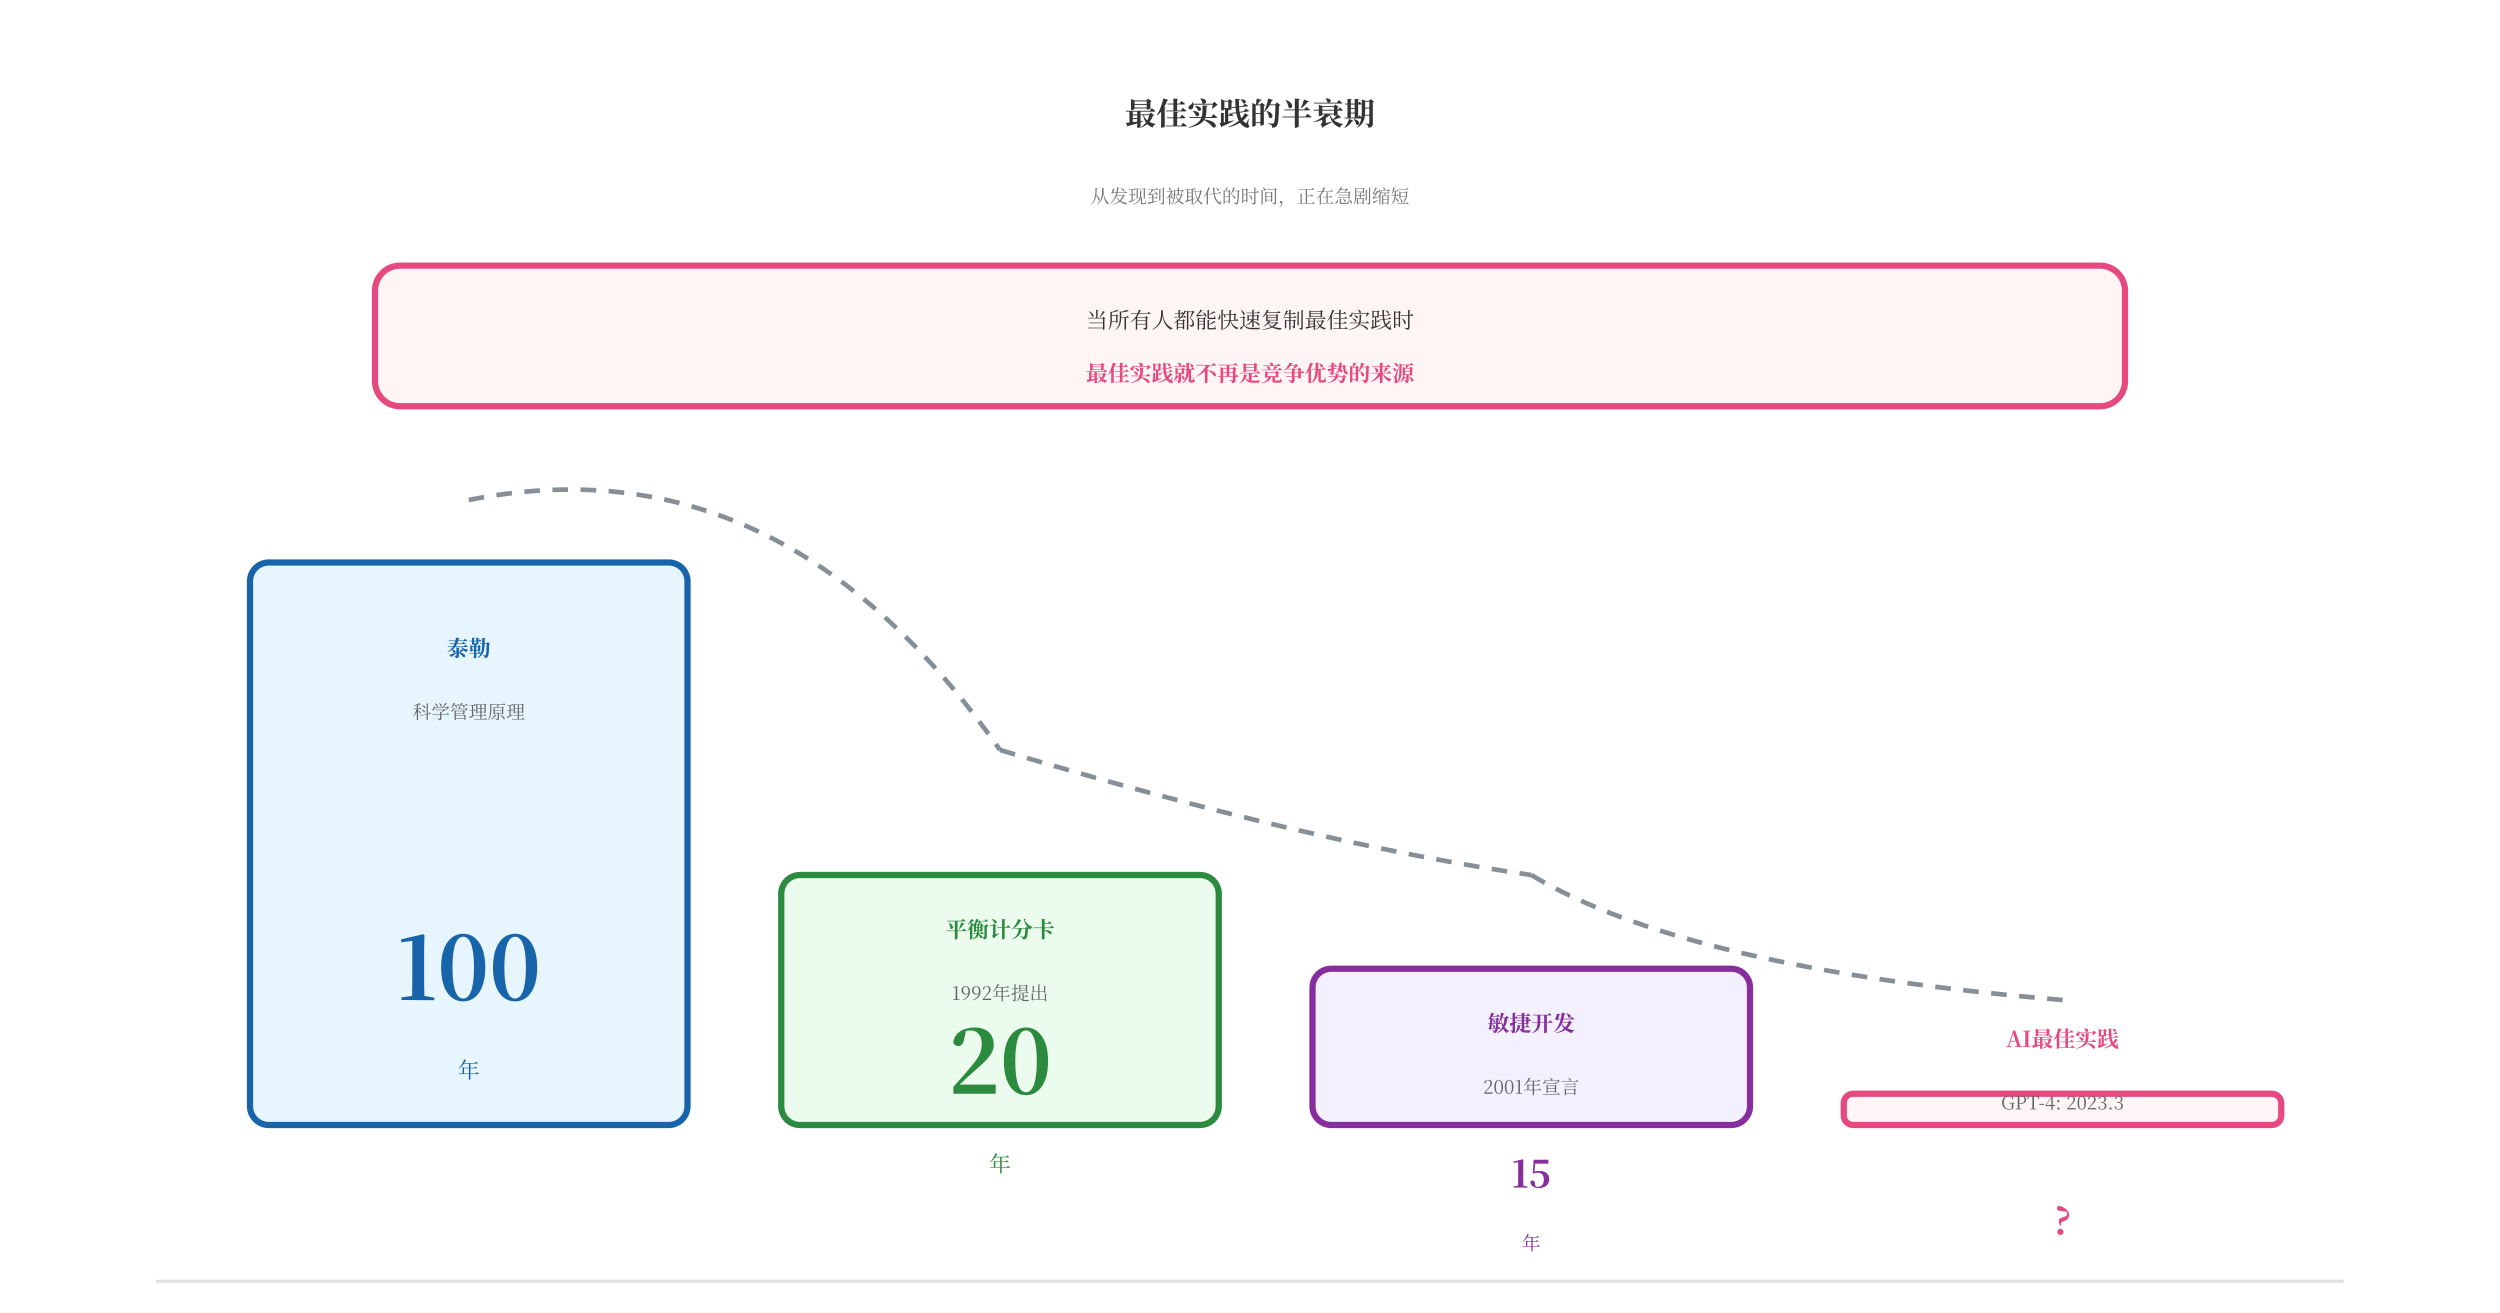
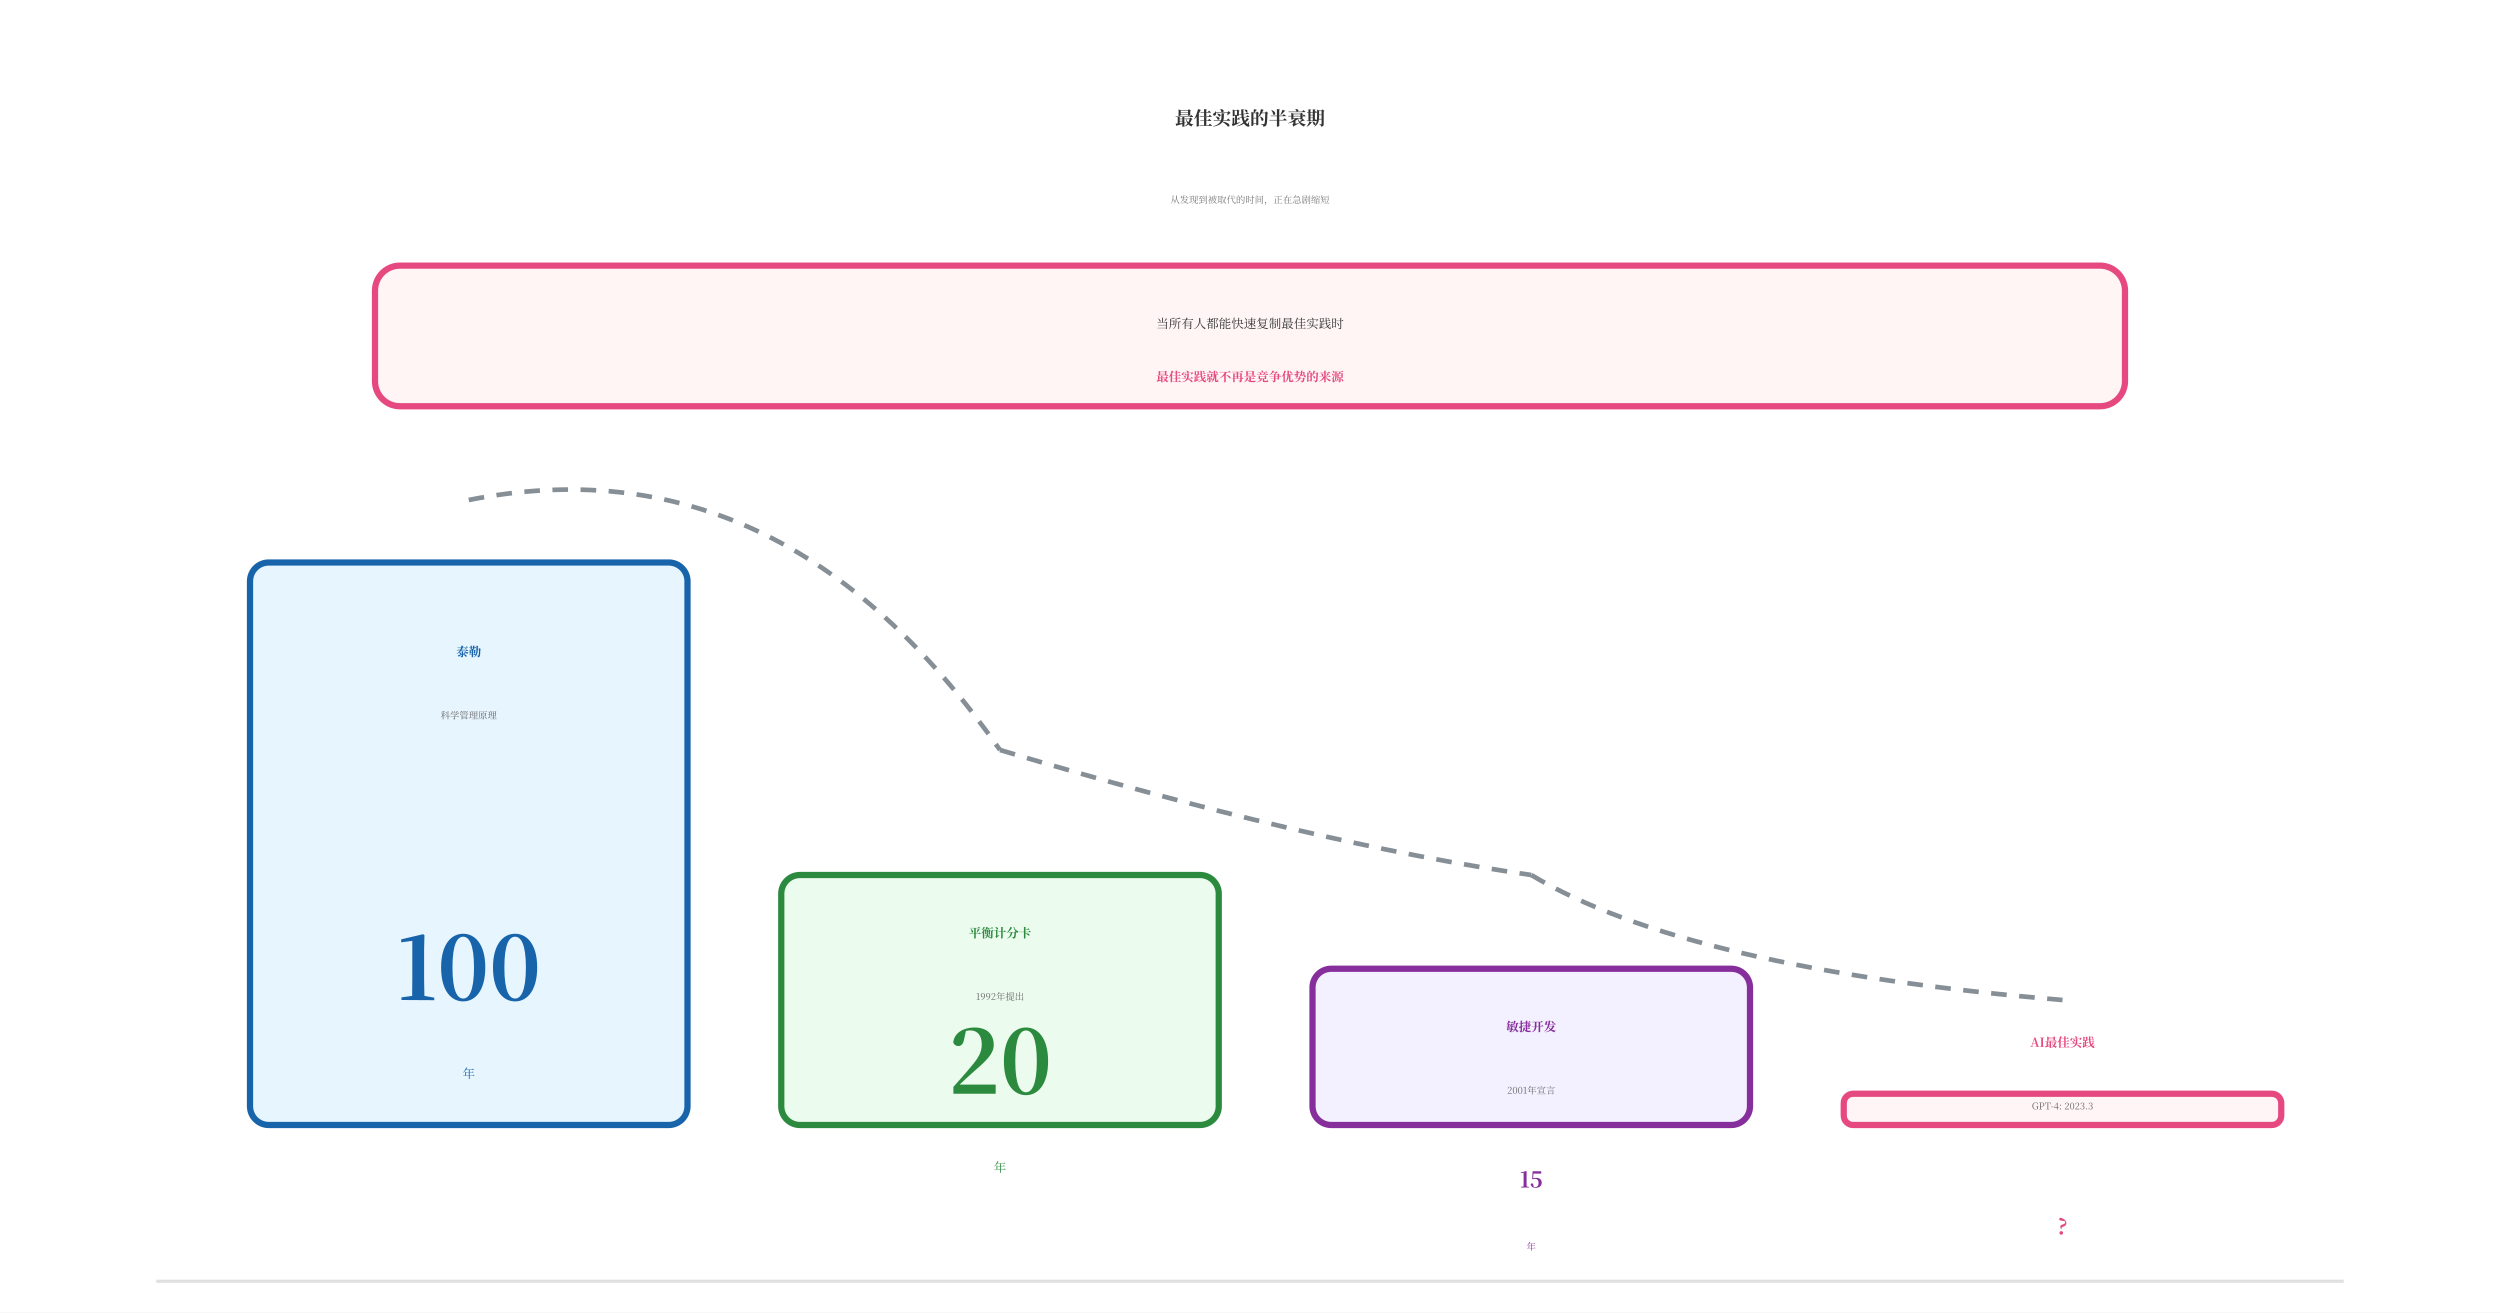
<svg xmlns="http://www.w3.org/2000/svg" viewBox="0 0 800 420" style="font-family: 'Noto Serif CJK SC', serif; background: #fefefe;">
  <rect width="800" height="420" fill="white" />
-   <text x="400" y="40" text-anchor="middle" font-size="10" font-weight="bold" fill="#333">最佳实践的半衰期</text>
-   <text x="400" y="65" text-anchor="middle" font-size="6" fill="#777">从发现到被取代的时间，正在急剧缩短</text>
+   <text x="400" y="40" text-anchor="middle" font-size="6" font-weight="bold" fill="#333">最佳实践的半衰期</text>
+   <text x="400" y="65" text-anchor="middle" font-size="3" fill="#777">从发现到被取代的时间，正在急剧缩短</text>
  <rect x="80" y="180" width="140" height="180" rx="6" fill="#e7f5ff" stroke="#1864ab" stroke-width="2" />
-   <text x="150" y="210" text-anchor="middle" font-size="7" font-weight="bold" fill="#1864ab">泰勒</text>
-   <text x="150" y="230" text-anchor="middle" font-size="6" fill="#666">科学管理原理</text>
+   <text x="150" y="210" text-anchor="middle" font-size="4" font-weight="bold" fill="#1864ab">泰勒</text>
+   <text x="150" y="230" text-anchor="middle" font-size="3" fill="#666">科学管理原理</text>
  <text x="150" y="320" text-anchor="middle" font-size="28" font-weight="bold" fill="#1864ab">100</text>
-   <text x="150" y="345" text-anchor="middle" font-size="7" fill="#1864ab">年</text>
+   <text x="150" y="345" text-anchor="middle" font-size="4" fill="#1864ab">年</text>
  <rect x="250" y="280" width="140" height="80" rx="6" fill="#ebfbee" stroke="#2b8a3e" stroke-width="2" />
-   <text x="320" y="300" text-anchor="middle" font-size="7" font-weight="bold" fill="#2b8a3e">平衡计分卡</text>
-   <text x="320" y="320" text-anchor="middle" font-size="6" fill="#666">1992年提出</text>
+   <text x="320" y="300" text-anchor="middle" font-size="4" font-weight="bold" fill="#2b8a3e">平衡计分卡</text>
+   <text x="320" y="320" text-anchor="middle" font-size="3" fill="#666">1992年提出</text>
  <text x="320" y="350" text-anchor="middle" font-size="28" font-weight="bold" fill="#2b8a3e">20</text>
-   <text x="320" y="375" text-anchor="middle" font-size="7" fill="#2b8a3e">年</text>
+   <text x="320" y="375" text-anchor="middle" font-size="4" fill="#2b8a3e">年</text>
  <rect x="420" y="310" width="140" height="50" rx="6" fill="#f3f0ff" stroke="#862e9c" stroke-width="2" />
-   <text x="490" y="330" text-anchor="middle" font-size="7" font-weight="bold" fill="#862e9c">敏捷开发</text>
-   <text x="490" y="350" text-anchor="middle" font-size="6" fill="#666">2001年宣言</text>
-   <text x="490" y="380" text-anchor="middle" font-size="12" font-weight="bold" fill="#862e9c">15</text>
-   <text x="490" y="400" text-anchor="middle" font-size="6" fill="#862e9c">年</text>
+   <text x="490" y="330" text-anchor="middle" font-size="4" font-weight="bold" fill="#862e9c">敏捷开发</text>
+   <text x="490" y="350" text-anchor="middle" font-size="3" fill="#666">2001年宣言</text>
+   <text x="490" y="380" text-anchor="middle" font-size="7" font-weight="bold" fill="#862e9c">15</text>
+   <text x="490" y="400" text-anchor="middle" font-size="3" fill="#862e9c">年</text>
  <rect x="590" y="350" width="140" height="10" rx="3" fill="#fff5f7" stroke="#e64980" stroke-width="2" />
-   <text x="660" y="335" text-anchor="middle" font-size="7" font-weight="bold" fill="#e64980">AI最佳实践</text>
-   <text x="660" y="355" text-anchor="middle" font-size="6" fill="#666">GPT-4: 2023.3</text>
-   <text x="660" y="395" text-anchor="middle" font-size="12" font-weight="bold" fill="#e64980">?</text>
+   <text x="660" y="335" text-anchor="middle" font-size="4" font-weight="bold" fill="#e64980">AI最佳实践</text>
+   <text x="660" y="355" text-anchor="middle" font-size="3" fill="#666">GPT-4: 2023.3</text>
+   <text x="660" y="395" text-anchor="middle" font-size="7" font-weight="bold" fill="#e64980">?</text>
  <path d="M150 160 Q250 140 320 240" fill="none" stroke="#868e96" stroke-width="1.5" stroke-dasharray="5,4" />
  <path d="M320 240 Q420 270 490 280" fill="none" stroke="#868e96" stroke-width="1.5" stroke-dasharray="5,4" />
  <path d="M490 280 Q540 310 660 320" fill="none" stroke="#868e96" stroke-width="1.5" stroke-dasharray="5,4" />
  <line x1="50" y1="410" x2="750" y2="410" stroke="#e0e0e0" stroke-width="1" />
  <rect x="120" y="85" width="560" height="45" rx="8" fill="#fff5f5" stroke="#e64980" stroke-width="2" />
-   <text x="400" y="105" text-anchor="middle" font-size="7" fill="#333">当所有人都能快速复制最佳实践时</text>
-   <text x="400" y="122" text-anchor="middle" font-size="7" font-weight="bold" fill="#e64980">最佳实践就不再是竞争优势的来源</text>
+   <text x="400" y="105" text-anchor="middle" font-size="4" fill="#333">当所有人都能快速复制最佳实践时</text>
+   <text x="400" y="122" text-anchor="middle" font-size="4" font-weight="bold" fill="#e64980">最佳实践就不再是竞争优势的来源</text>
</svg>
